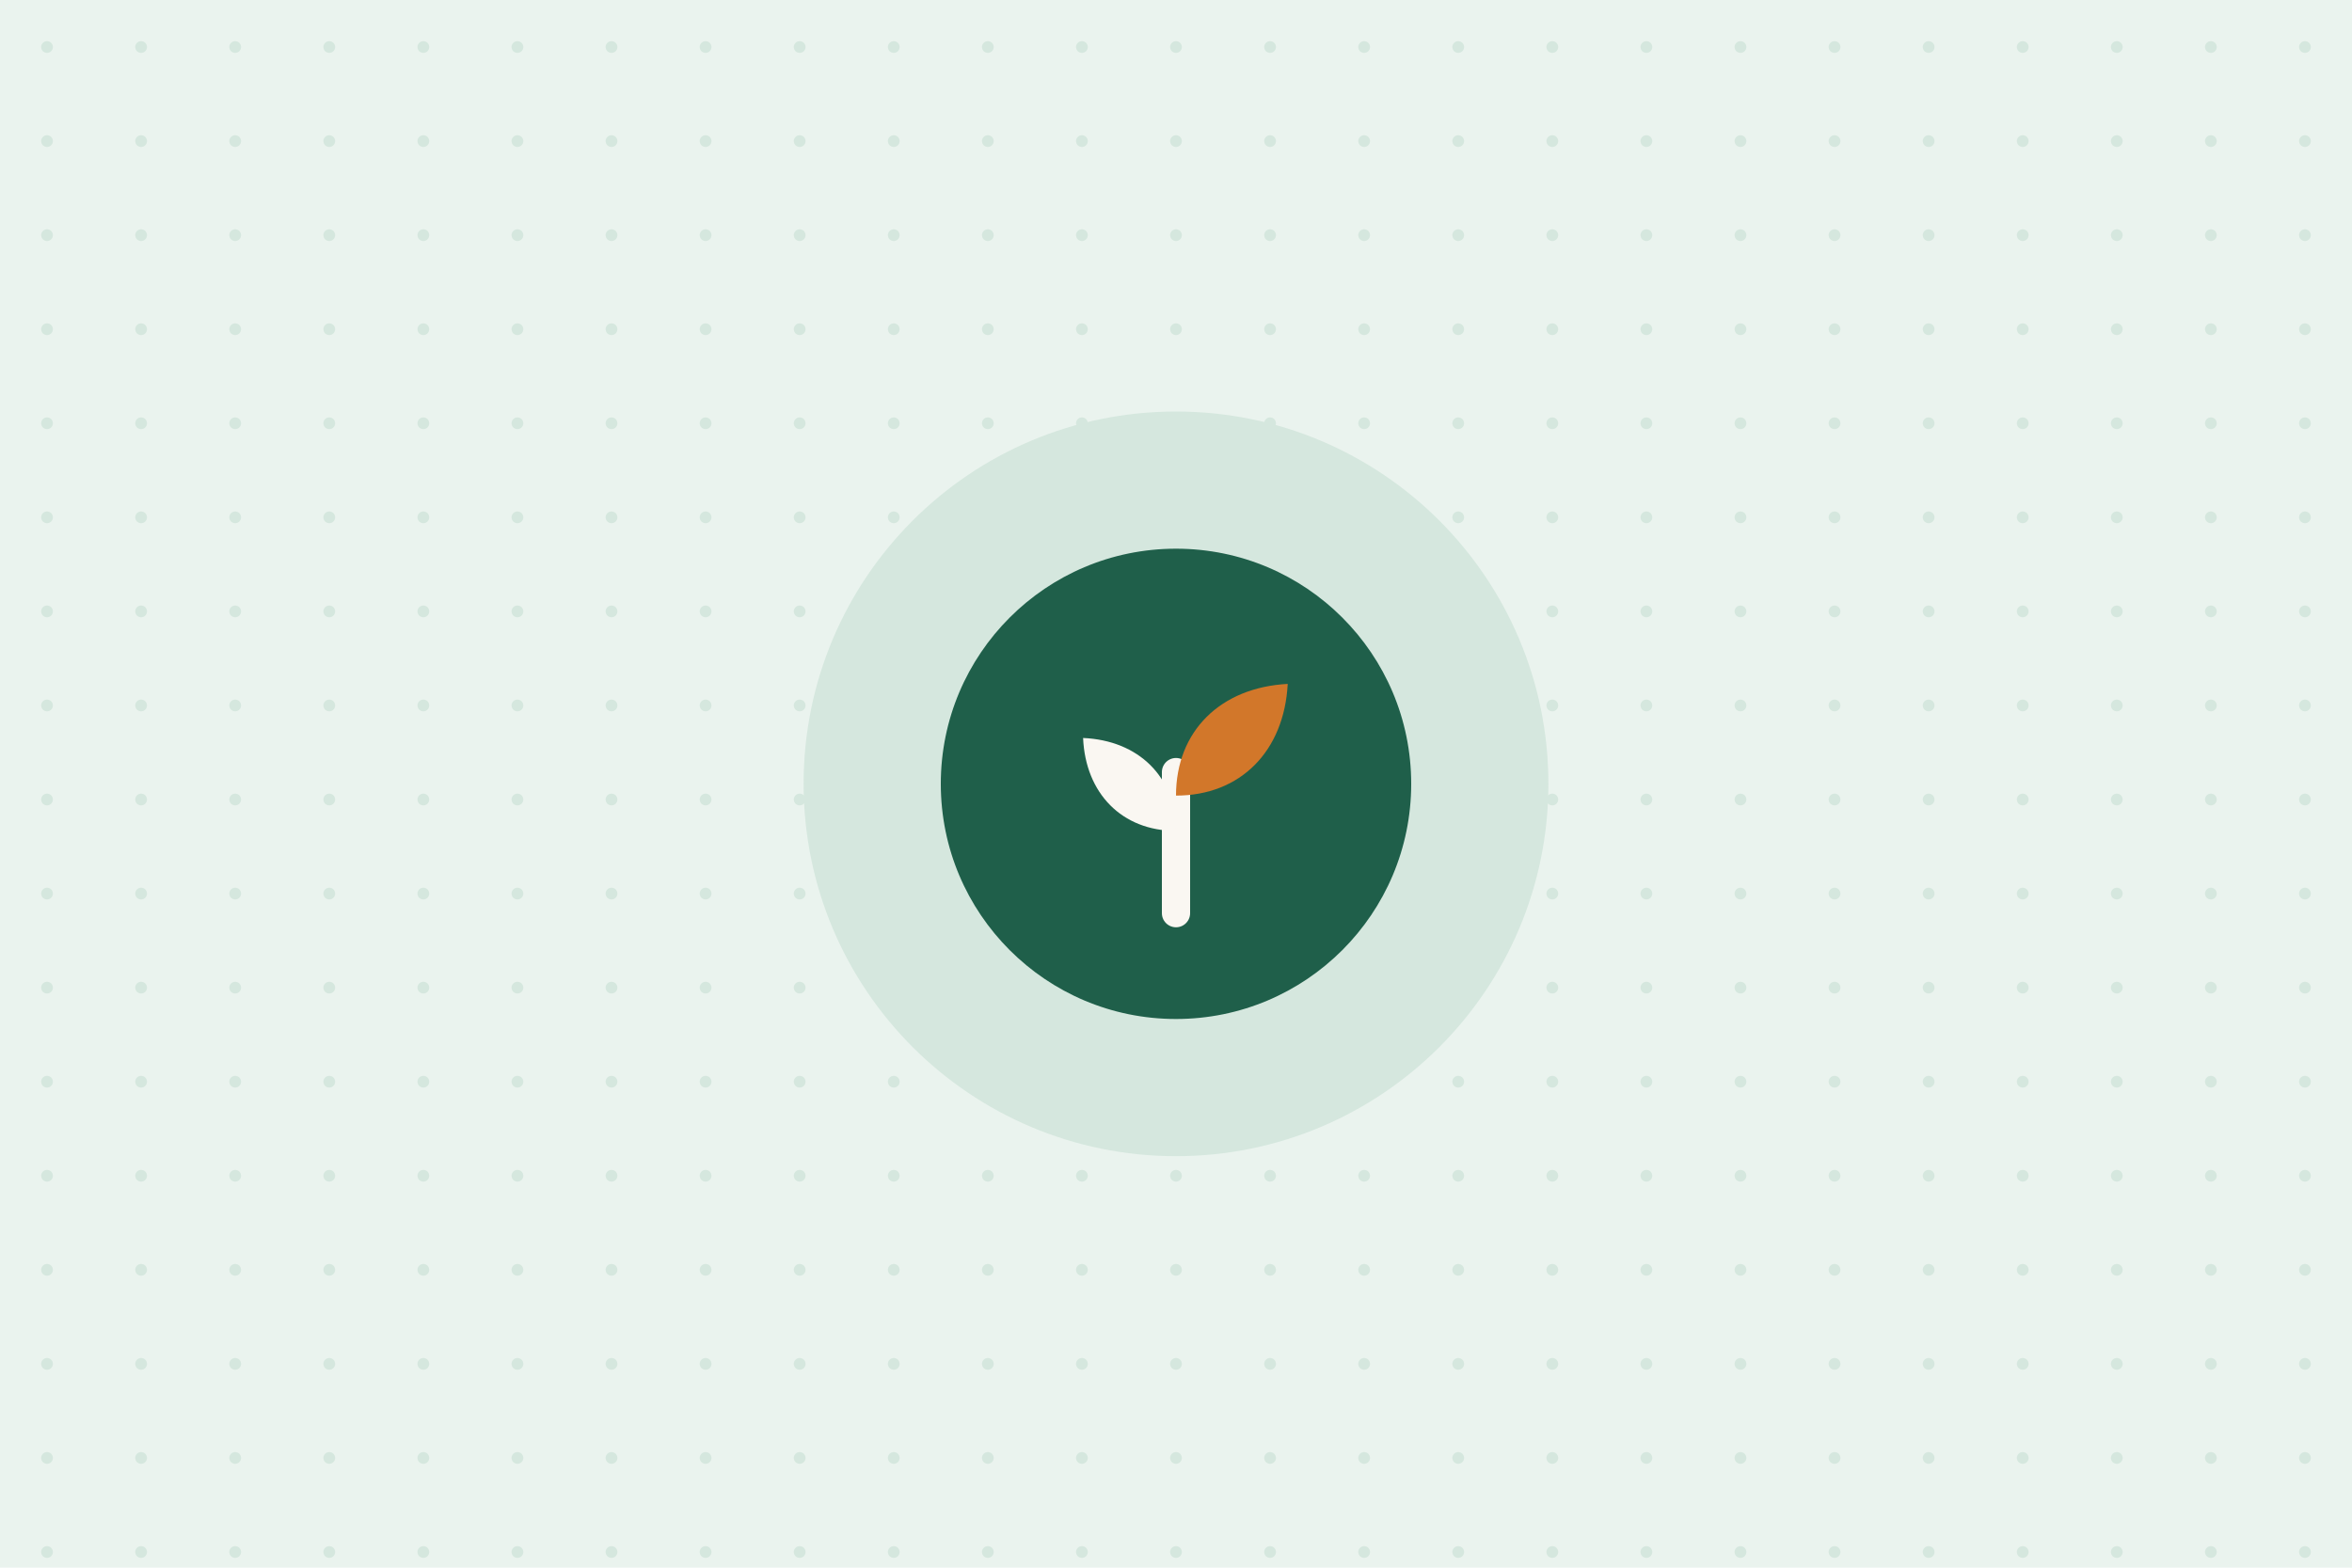
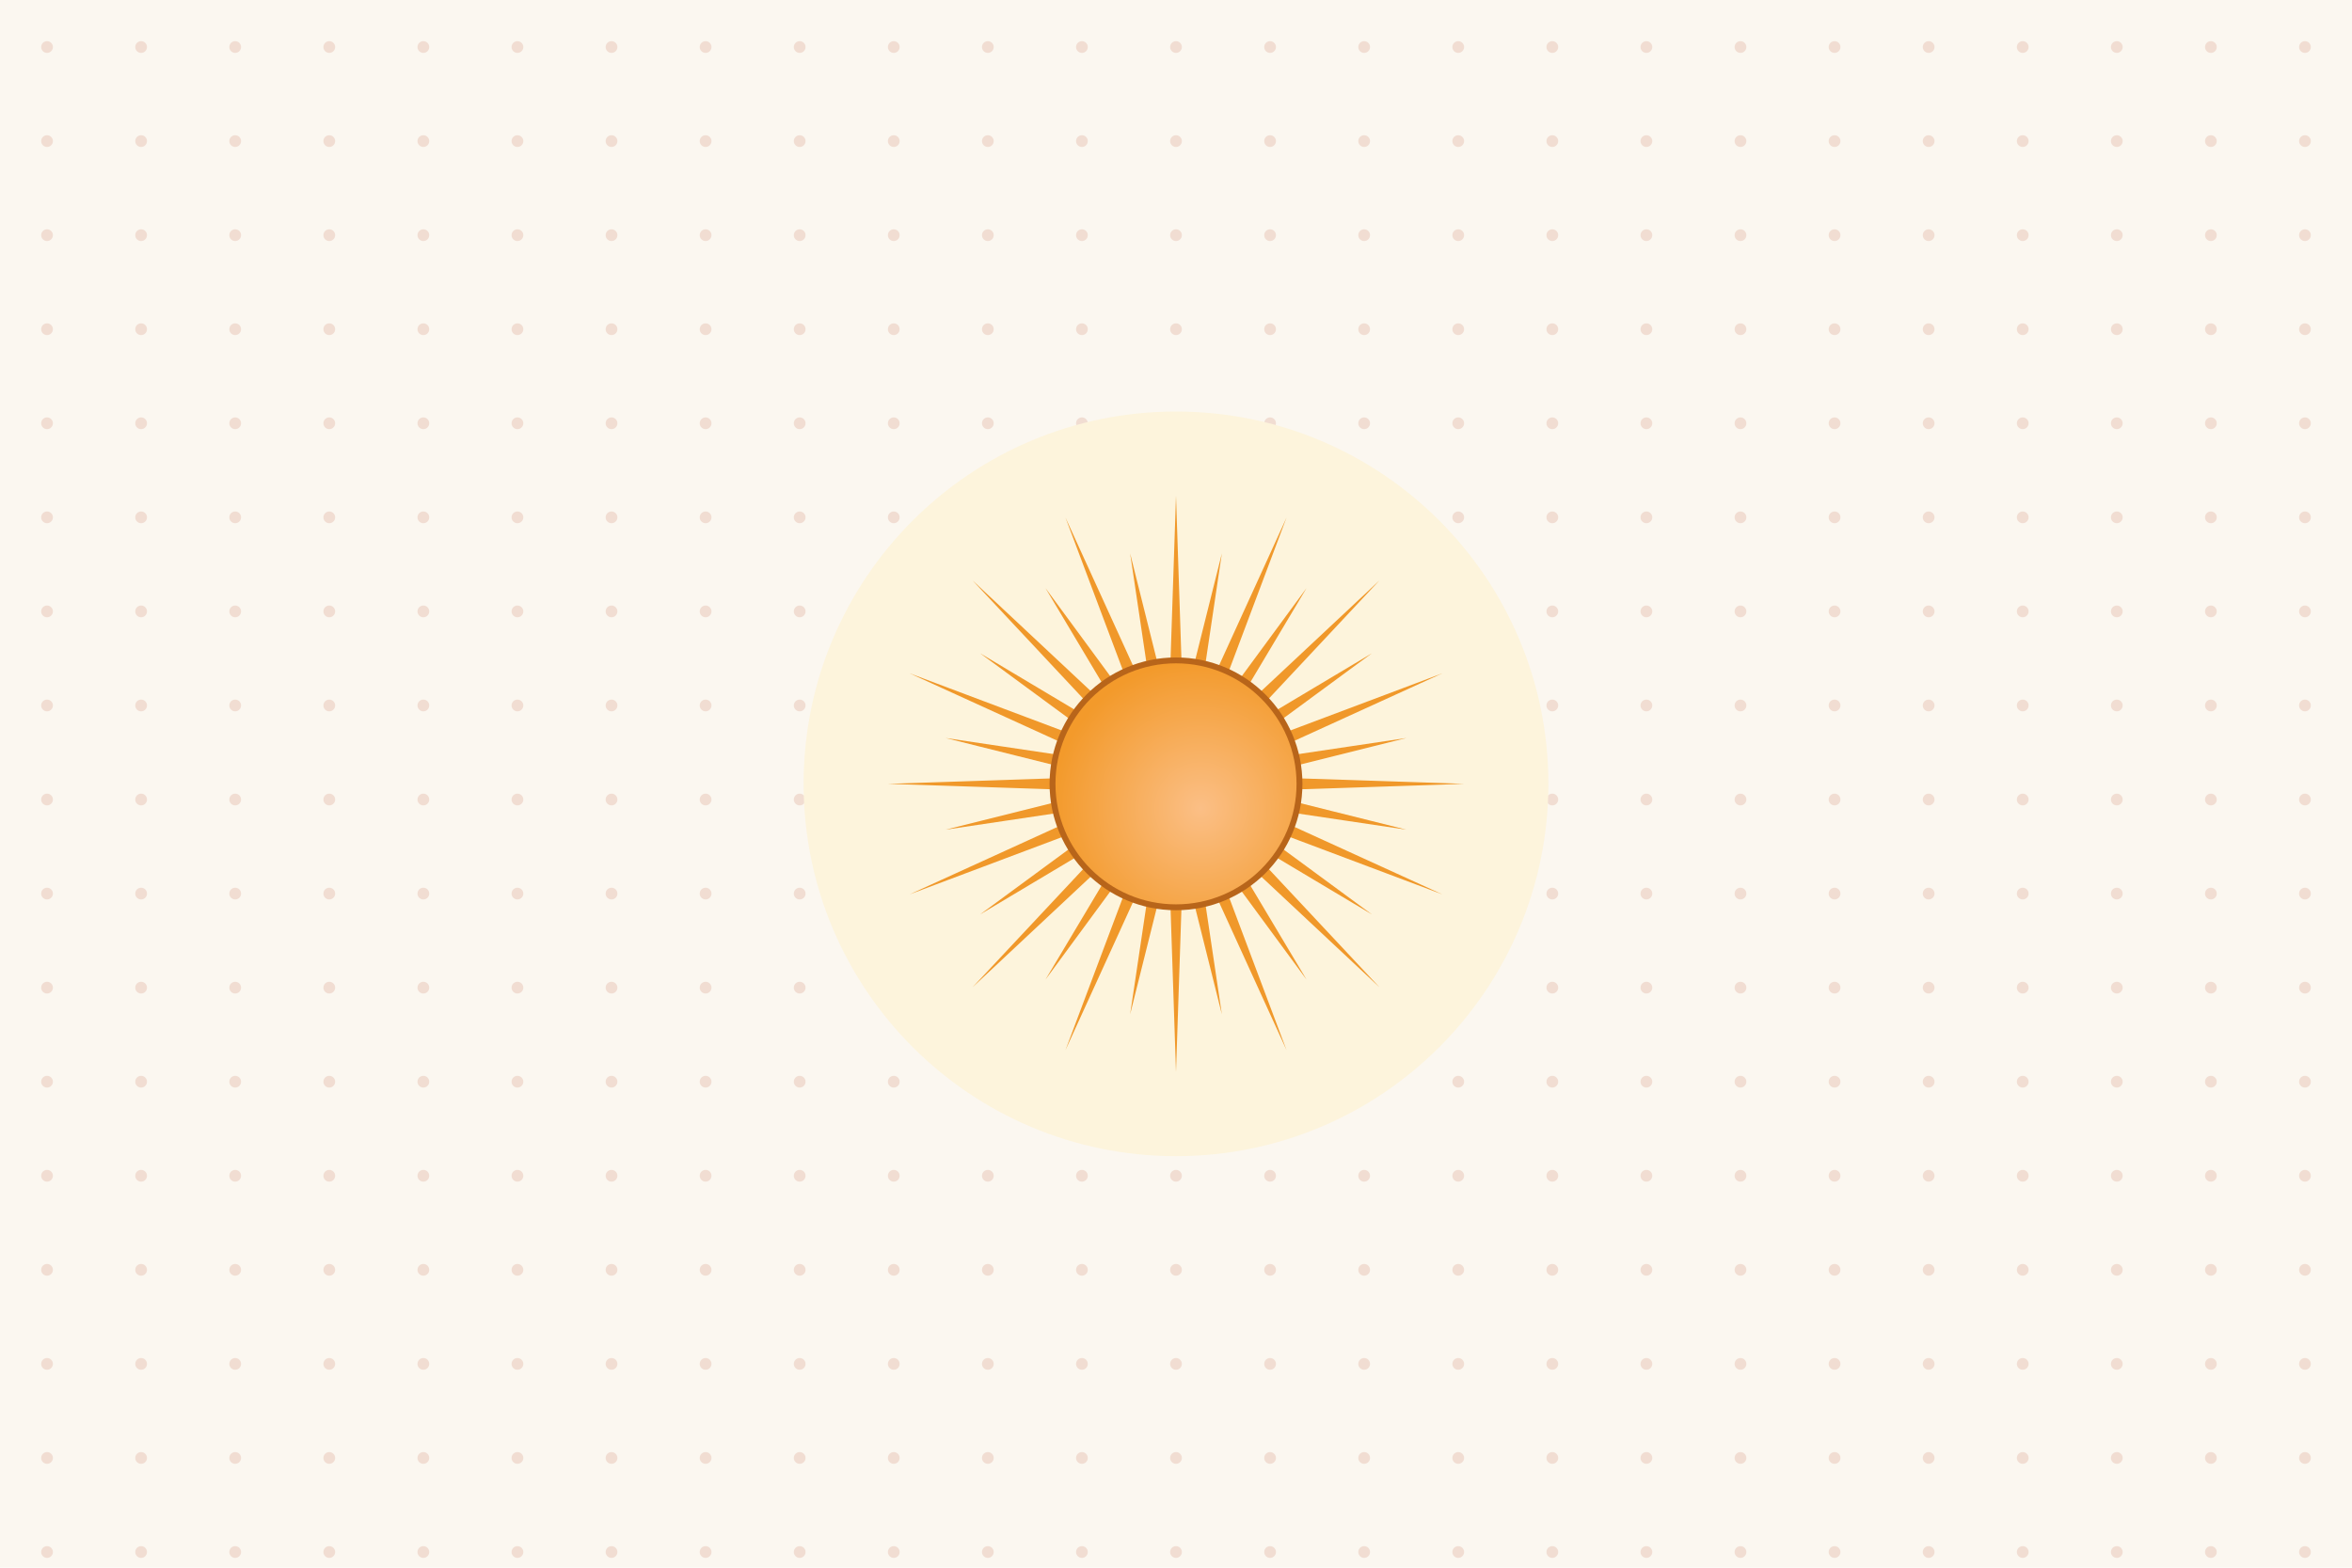
<svg xmlns="http://www.w3.org/2000/svg" viewBox="0 0 1200 800" preserveAspectRatio="xMidYMid slice" aria-hidden="true">
  <defs>
    <pattern id="dots" width="48" height="48" patternUnits="userSpaceOnUse">
-       <circle cx="24" cy="24" r="3" fill="#d5e7de" />
+       <circle cx="24" cy="24" r="3" fill="#f1ddd2" />
    </pattern>
+     <radialGradient id="disc" cx="0.6" cy="0.6" r="0.6">
+       <stop offset="0" stop-color="#fbbf86" />
+       <stop offset="1" stop-color="#f39a2b" />
+     </radialGradient>
  </defs>
-   <rect width="1200" height="800" fill="#eaf3ee" />
+   <rect width="1200" height="800" fill="#fbf7f0" />
  <rect width="1200" height="800" fill="url(#dots)" />
-   <circle cx="600" cy="400" r="190" fill="#d5e7de" />
-   <g transform="translate(600 400) scale(6)">
-     <circle cx="0" cy="0" r="20" fill="#1f5f4a" />
-     <path d="M0 11V-1" stroke="#faf7f2" stroke-width="2.4" stroke-linecap="round" />
-     <path d="M0 1c0-5.5 3.8-9.2 9.5-9.5-.3 5.7-4 9.5-9.5 9.5Z" fill="#d2772a" />
-     <path d="M0 4c0-4.6-3.2-7.7-7.9-7.9.2 4.7 3.3 7.9 7.9 7.9Z" fill="#faf7f2" />
+   <circle cx="600" cy="400" r="190" fill="#fdf4dc" />
+   <g transform="translate(450 250) scale(3)">
+     <path fill="#f0982a" d="M49.0 31.0L50.0 1.0L51.0 31.0ZM52.7 31.2L57.8 10.8L54.7 31.6ZM56.3 32.1L68.8 4.7L58.2 32.9ZM59.7 33.7L72.2 16.7L61.4 34.8ZM62.7 35.9L84.6 15.4L64.1 37.3ZM65.2 38.6L83.3 27.8L66.3 40.3ZM67.1 41.8L95.3 31.2L67.9 43.7ZM68.4 45.3L89.2 42.2L68.8 47.3ZM69.0 49.0L99.0 50.0L69.0 51.0ZM68.8 52.7L89.2 57.8L68.4 54.7ZM67.9 56.3L95.3 68.8L67.1 58.2ZM66.3 59.7L83.3 72.2L65.2 61.4ZM64.1 62.7L84.6 84.6L62.7 64.1ZM61.4 65.2L72.2 83.3L59.7 66.3ZM58.2 67.1L68.8 95.3L56.3 67.9ZM54.7 68.4L57.8 89.2L52.7 68.8ZM51.0 69.0L50.0 99.0L49.0 69.0ZM47.3 68.8L42.2 89.2L45.3 68.4ZM43.7 67.9L31.2 95.3L41.8 67.1ZM40.3 66.3L27.8 83.3L38.6 65.2ZM37.3 64.1L15.4 84.6L35.9 62.7ZM34.8 61.4L16.7 72.2L33.7 59.7ZM32.9 58.2L4.7 68.8L32.1 56.3ZM31.6 54.7L10.8 57.8L31.2 52.7ZM31.0 51.0L1.0 50.0L31.0 49.0ZM31.2 47.3L10.8 42.2L31.6 45.3ZM32.1 43.7L4.7 31.2L32.9 41.8ZM33.7 40.3L16.7 27.8L34.8 38.6ZM35.9 37.3L15.4 15.4L37.3 35.9ZM38.6 34.8L27.8 16.7L40.3 33.7ZM41.8 32.9L31.2 4.7L43.7 32.1ZM45.3 31.6L42.2 10.8L47.3 31.2Z" />
+     <circle cx="50" cy="50" r="21" fill="url(#disc)" stroke="#b8651a" stroke-width="1" />
  </g>
</svg>
